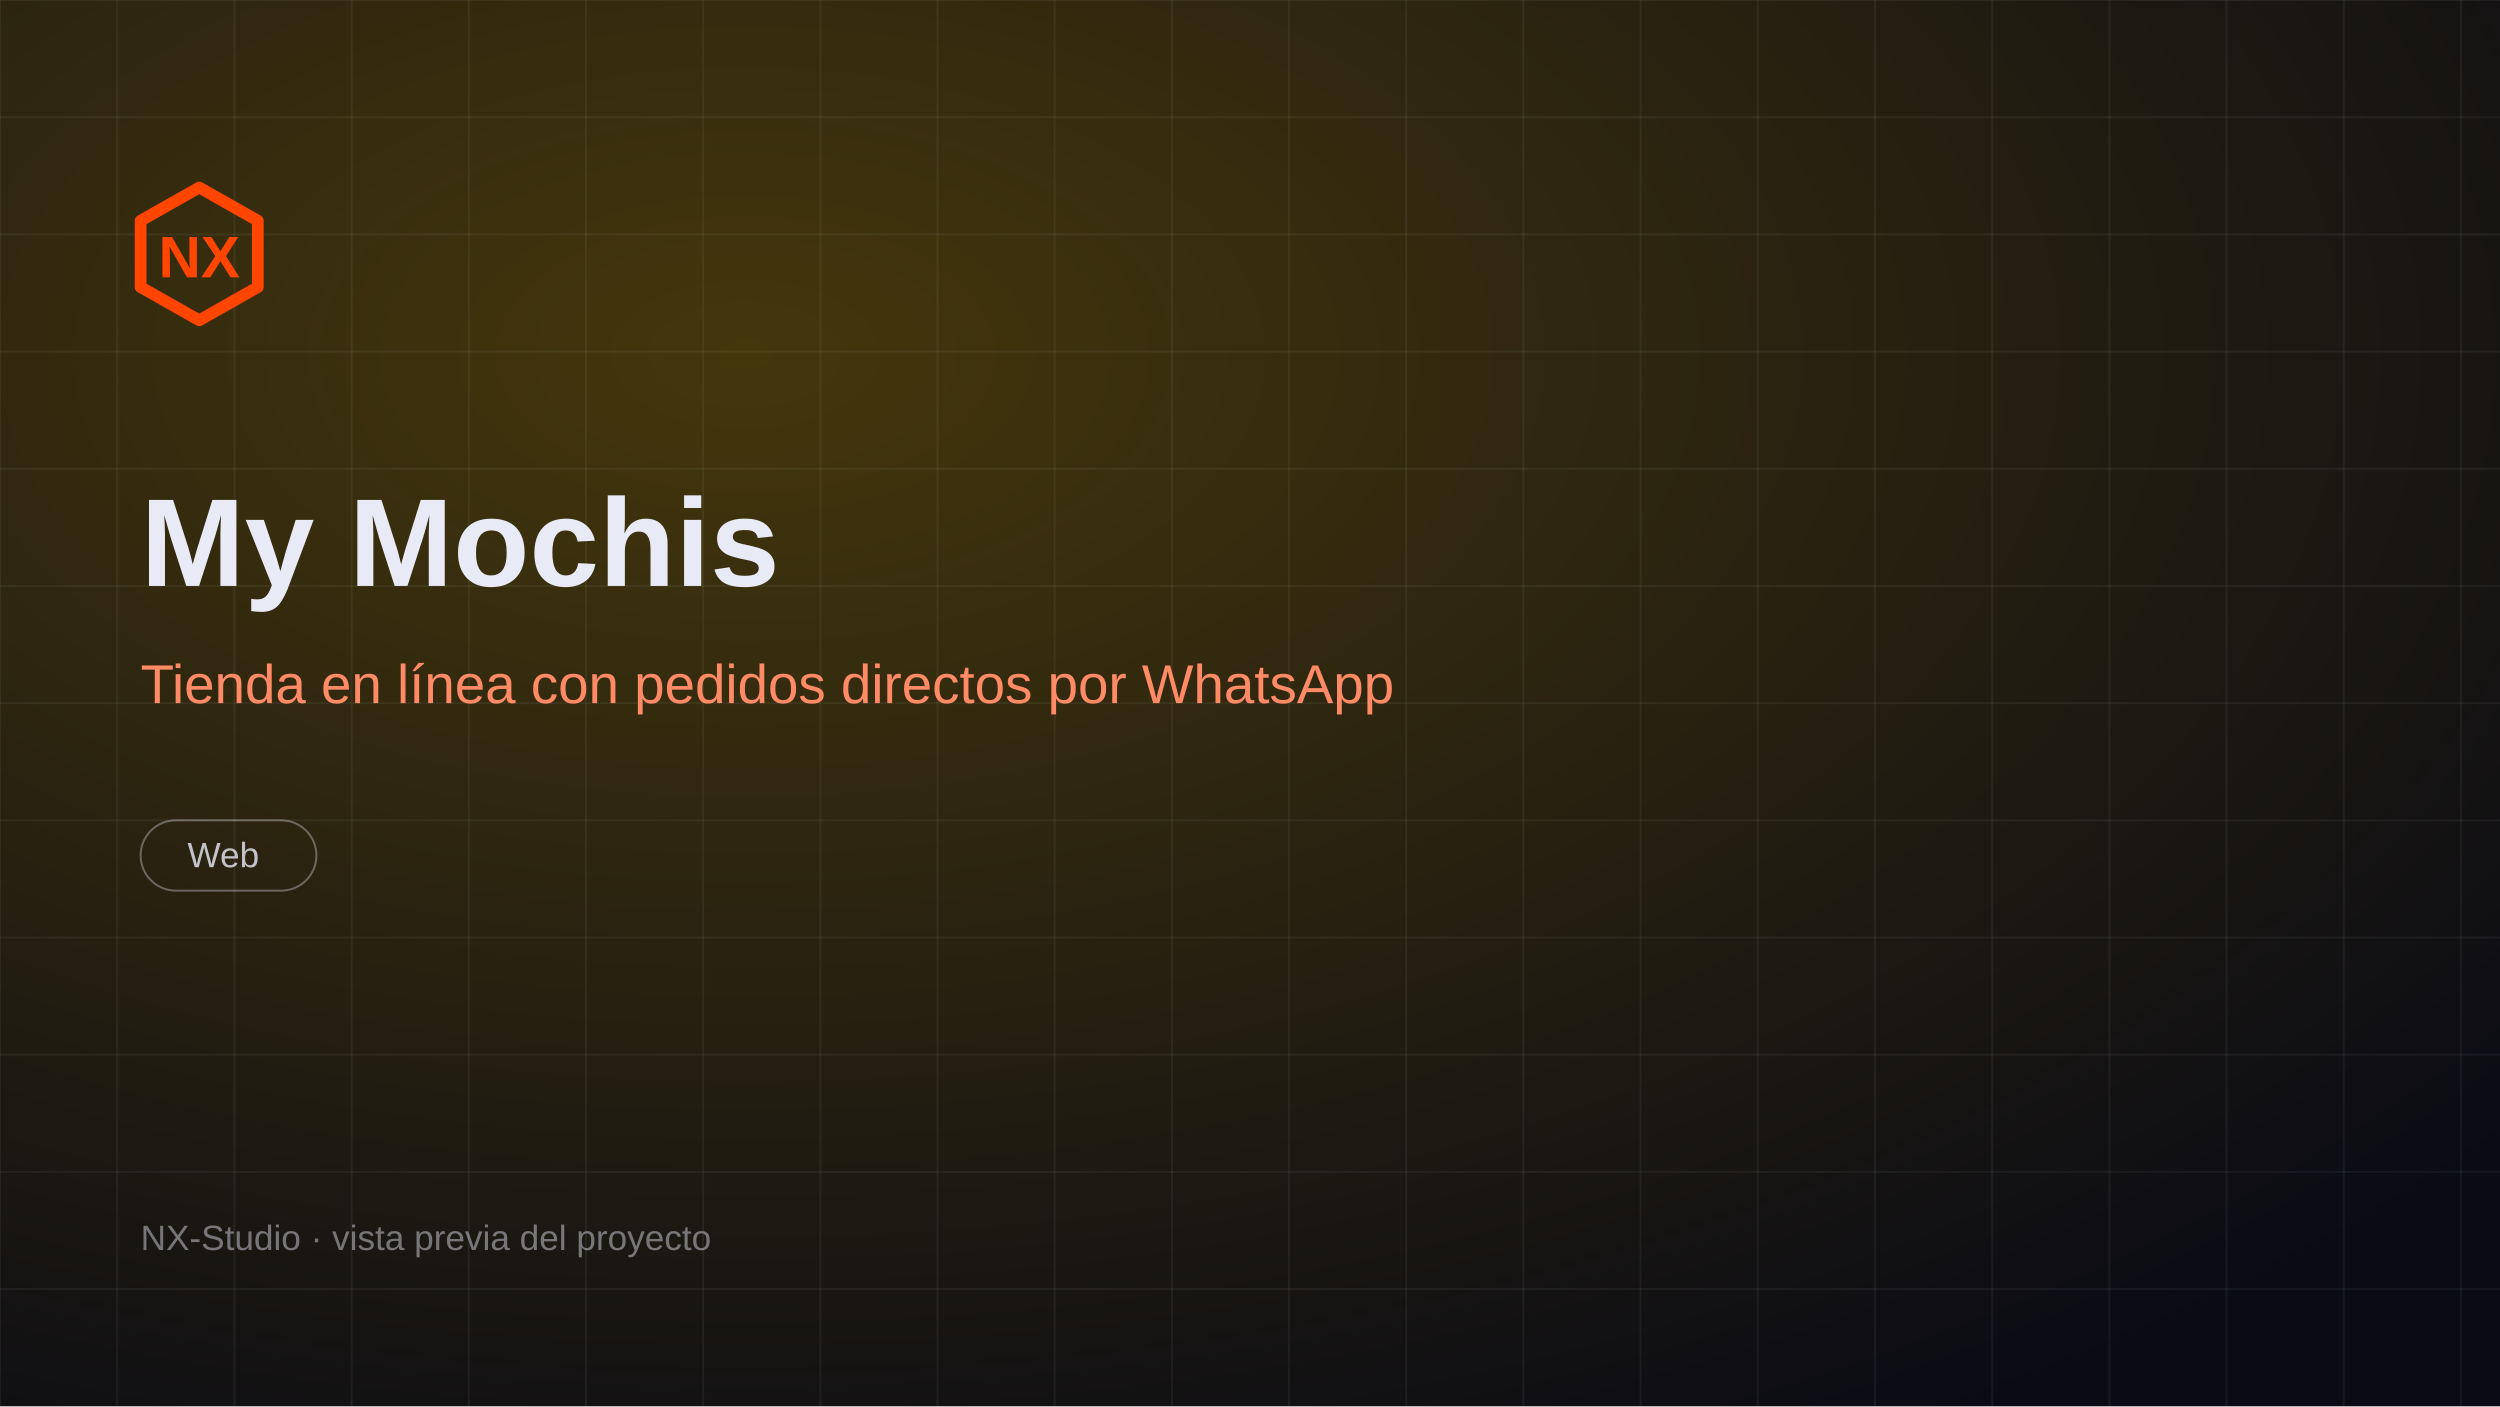
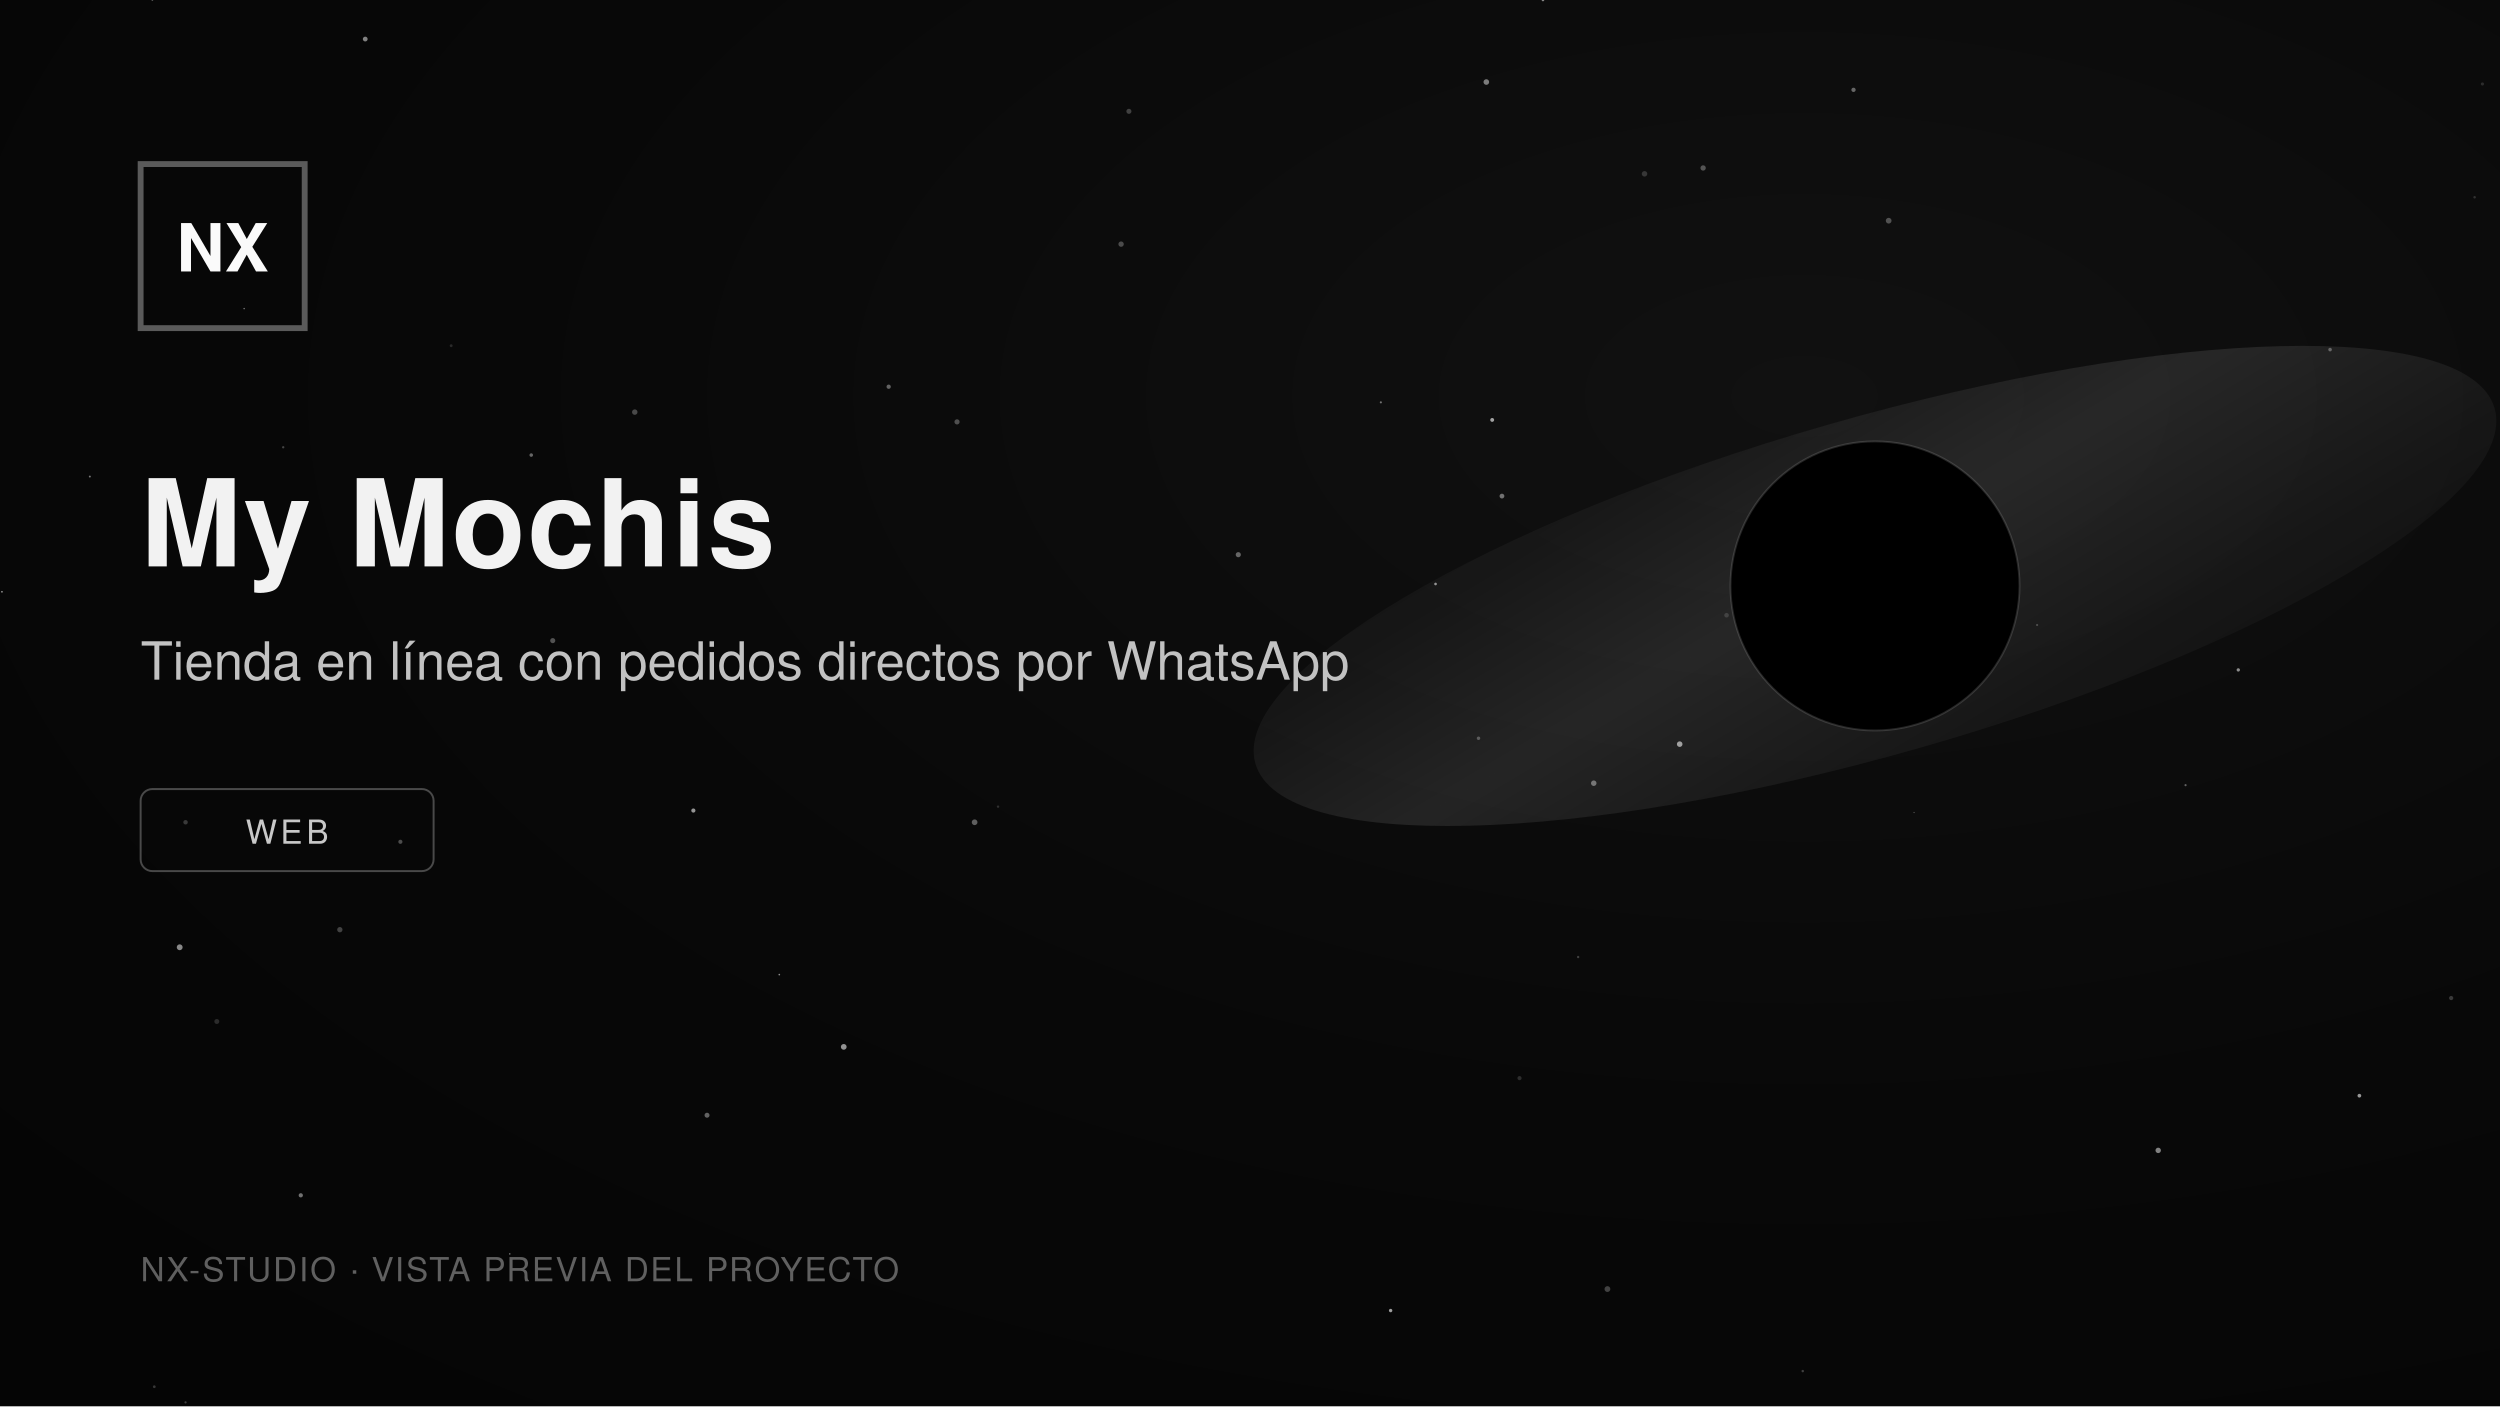
- <svg xmlns="http://www.w3.org/2000/svg" width="1280" height="720" viewBox="0 0 1280 720">
+ <svg xmlns="http://www.w3.org/2000/svg" width="1280" height="720" viewBox="0 0 1280 720" role="img">
  <defs>
-     <radialGradient id="g" cx="30%" cy="25%" r="90%">
-       <stop offset="0%" stop-color="hsl(45 70% 16%)" />
-       <stop offset="100%" stop-color="#0a0b14" />
+     <radialGradient id="nx-bg" cx="72%" cy="28%" r="95%">
+       <stop offset="0%" stop-color="#111111" />
+       <stop offset="55%" stop-color="#080808" />
+       <stop offset="100%" stop-color="#050505" />
    </radialGradient>
+     <linearGradient id="nx-disk" x1="0" y1="0" x2="1" y2="1">
+       <stop offset="0%" stop-color="#ffffff" stop-opacity="0" />
+       <stop offset="45%" stop-color="#ffffff" stop-opacity="0.10" />
+       <stop offset="100%" stop-color="#ffffff" stop-opacity="0" />
+     </linearGradient>
  </defs>
-   <rect width="1280" height="720" fill="url(#g)" />
-   <g stroke="#e8eaf6" stroke-opacity="0.06">
-     <line x1="0" y1="0" x2="1280" y2="0" />
-     <line x1="0" y1="60" x2="1280" y2="60" />
-     <line x1="0" y1="120" x2="1280" y2="120" />
-     <line x1="0" y1="180" x2="1280" y2="180" />
-     <line x1="0" y1="240" x2="1280" y2="240" />
-     <line x1="0" y1="300" x2="1280" y2="300" />
-     <line x1="0" y1="360" x2="1280" y2="360" />
-     <line x1="0" y1="420" x2="1280" y2="420" />
-     <line x1="0" y1="480" x2="1280" y2="480" />
-     <line x1="0" y1="540" x2="1280" y2="540" />
-     <line x1="0" y1="600" x2="1280" y2="600" />
-     <line x1="0" y1="660" x2="1280" y2="660" />
-     <line x1="0" y1="0" x2="0" y2="720" />
-     <line x1="60" y1="0" x2="60" y2="720" />
-     <line x1="120" y1="0" x2="120" y2="720" />
-     <line x1="180" y1="0" x2="180" y2="720" />
-     <line x1="240" y1="0" x2="240" y2="720" />
-     <line x1="300" y1="0" x2="300" y2="720" />
-     <line x1="360" y1="0" x2="360" y2="720" />
-     <line x1="420" y1="0" x2="420" y2="720" />
-     <line x1="480" y1="0" x2="480" y2="720" />
-     <line x1="540" y1="0" x2="540" y2="720" />
-     <line x1="600" y1="0" x2="600" y2="720" />
-     <line x1="660" y1="0" x2="660" y2="720" />
-     <line x1="720" y1="0" x2="720" y2="720" />
-     <line x1="780" y1="0" x2="780" y2="720" />
-     <line x1="840" y1="0" x2="840" y2="720" />
-     <line x1="900" y1="0" x2="900" y2="720" />
-     <line x1="960" y1="0" x2="960" y2="720" />
-     <line x1="1020" y1="0" x2="1020" y2="720" />
-     <line x1="1080" y1="0" x2="1080" y2="720" />
-     <line x1="1140" y1="0" x2="1140" y2="720" />
-     <line x1="1200" y1="0" x2="1200" y2="720" />
-     <line x1="1260" y1="0" x2="1260" y2="720" />
+   <rect width="1280" height="720" fill="url(#nx-bg)" />
+   <circle cx="764" cy="215" r="1.00" fill="#ffffff" fill-opacity="0.61" />
+   <circle cx="860" cy="381" r="1.43" fill="#ffffff" fill-opacity="0.58" />
+   <circle cx="95" cy="718" r="0.57" fill="#ffffff" fill-opacity="0.22" />
+   <circle cx="1271" cy="43" r="0.80" fill="#ffffff" fill-opacity="0.14" />
+   <circle cx="92" cy="485" r="1.50" fill="#ffffff" fill-opacity="0.52" />
+   <circle cx="949" cy="46" r="1.10" fill="#ffffff" fill-opacity="0.37" />
+   <circle cx="261" cy="642" r="0.39" fill="#ffffff" fill-opacity="0.52" />
+   <circle cx="187" cy="20" r="1.23" fill="#ffffff" fill-opacity="0.49" />
+   <circle cx="1105" cy="589" r="1.39" fill="#ffffff" fill-opacity="0.49" />
+   <circle cx="46" cy="244" r="0.50" fill="#ffffff" fill-opacity="0.45" />
+   <circle cx="490" cy="216" r="1.33" fill="#ffffff" fill-opacity="0.28" />
+   <circle cx="1119" cy="402" r="0.56" fill="#ffffff" fill-opacity="0.35" />
+   <circle cx="735" cy="299" r="0.69" fill="#ffffff" fill-opacity="0.54" />
+   <circle cx="769" cy="254" r="1.23" fill="#ffffff" fill-opacity="0.41" />
+   <circle cx="511" cy="413" r="0.61" fill="#ffffff" fill-opacity="0.16" />
+   <circle cx="757" cy="378" r="0.89" fill="#ffffff" fill-opacity="0.27" />
+   <circle cx="578" cy="57" r="1.30" fill="#ffffff" fill-opacity="0.22" />
+   <circle cx="154" cy="612" r="1.09" fill="#ffffff" fill-opacity="0.43" />
+   <circle cx="1193" cy="179" r="0.92" fill="#ffffff" fill-opacity="0.32" />
+   <circle cx="808" cy="490" r="0.60" fill="#ffffff" fill-opacity="0.22" />
+   <circle cx="790" cy="0" r="0.67" fill="#ffffff" fill-opacity="0.51" />
+   <circle cx="981" cy="311" r="0.78" fill="#ffffff" fill-opacity="0.37" />
+   <circle cx="325" cy="211" r="1.40" fill="#ffffff" fill-opacity="0.26" />
+   <circle cx="761" cy="42" r="1.44" fill="#ffffff" fill-opacity="0.46" />
+   <circle cx="574" cy="125" r="1.38" fill="#ffffff" fill-opacity="0.26" />
+   <circle cx="283" cy="328" r="1.31" fill="#ffffff" fill-opacity="0.30" />
+   <circle cx="1" cy="303" r="0.44" fill="#ffffff" fill-opacity="0.62" />
+   <circle cx="355" cy="415" r="1.07" fill="#ffffff" fill-opacity="0.57" />
+   <circle cx="923" cy="702" r="0.63" fill="#ffffff" fill-opacity="0.23" />
+   <circle cx="634" cy="284" r="1.32" fill="#ffffff" fill-opacity="0.37" />
+   <circle cx="1208" cy="561" r="0.96" fill="#ffffff" fill-opacity="0.58" />
+   <circle cx="499" cy="421" r="1.46" fill="#ffffff" fill-opacity="0.35" />
+   <circle cx="432" cy="536" r="1.47" fill="#ffffff" fill-opacity="0.56" />
+   <circle cx="231" cy="177" r="0.74" fill="#ffffff" fill-opacity="0.14" />
+   <circle cx="174" cy="476" r="1.36" fill="#ffffff" fill-opacity="0.24" />
+   <circle cx="707" cy="206" r="0.54" fill="#ffffff" fill-opacity="0.42" />
+   <circle cx="823" cy="660" r="1.49" fill="#ffffff" fill-opacity="0.24" />
+   <circle cx="872" cy="86" r="1.37" fill="#ffffff" fill-opacity="0.29" />
+   <circle cx="399" cy="499" r="0.44" fill="#ffffff" fill-opacity="0.54" />
+   <circle cx="455" cy="198" r="1.10" fill="#ffffff" fill-opacity="0.36" />
+   <circle cx="712" cy="671" r="0.88" fill="#ffffff" fill-opacity="0.61" />
+   <circle cx="95" cy="421" r="1.15" fill="#ffffff" fill-opacity="0.20" />
+   <circle cx="778" cy="552" r="1.06" fill="#ffffff" fill-opacity="0.15" />
+   <circle cx="1146" cy="343" r="0.86" fill="#ffffff" fill-opacity="0.53" />
+   <circle cx="967" cy="113" r="1.47" fill="#ffffff" fill-opacity="0.28" />
+   <circle cx="125" cy="158" r="0.38" fill="#ffffff" fill-opacity="0.50" />
+   <circle cx="980" cy="416" r="0.32" fill="#ffffff" fill-opacity="0.32" />
+   <circle cx="1043" cy="320" r="0.54" fill="#ffffff" fill-opacity="0.23" />
+   <circle cx="205" cy="431" r="1.06" fill="#ffffff" fill-opacity="0.28" />
+   <circle cx="842" cy="89" r="1.41" fill="#ffffff" fill-opacity="0.17" />
+   <circle cx="1267" cy="101" r="0.64" fill="#ffffff" fill-opacity="0.16" />
+   <circle cx="884" cy="315" r="1.18" fill="#ffffff" fill-opacity="0.14" />
+   <circle cx="78" cy="0" r="0.46" fill="#ffffff" fill-opacity="0.37" />
+   <circle cx="79" cy="710" r="0.71" fill="#ffffff" fill-opacity="0.20" />
+   <circle cx="272" cy="233" r="0.91" fill="#ffffff" fill-opacity="0.38" />
+   <circle cx="1255" cy="511" r="1.08" fill="#ffffff" fill-opacity="0.20" />
+   <circle cx="362" cy="571" r="1.28" fill="#ffffff" fill-opacity="0.37" />
+   <circle cx="111" cy="523" r="1.27" fill="#ffffff" fill-opacity="0.15" />
+   <circle cx="145" cy="229" r="0.59" fill="#ffffff" fill-opacity="0.25" />
+   <circle cx="816" cy="401" r="1.41" fill="#ffffff" fill-opacity="0.39" />
+   <ellipse cx="960" cy="300" rx="330" ry="86" fill="url(#nx-disk)" transform="rotate(-16 960 300)" />
+   <circle cx="960" cy="300" r="74" fill="#000000" />
+   <circle cx="960" cy="300" r="74" fill="none" stroke="#ffffff" stroke-opacity="0.14" stroke-width="1" />
+   <g transform="translate(72,84)">
+     <rect x="0" y="0" width="84" height="84" fill="none" stroke="#f2f2f2" stroke-opacity="0.35" stroke-width="3" />
+     <text x="42" y="55" text-anchor="middle" font-family="Helvetica, Arial, sans-serif" font-weight="700" font-size="34" fill="#fafafa">NX</text>
  </g>
-   <g transform="translate(72,96)" stroke="#ff4500" stroke-width="6" fill="none" stroke-linejoin="round">
-     <path d="M30 0 L60 17 L60 51 L30 68 L0 51 L0 17 Z" />
-     <text x="30" y="46" text-anchor="middle" font-family="Arial, sans-serif" font-weight="700" font-size="30" fill="#ff4500" stroke="none">NX</text>
-   </g>
-   <text x="72" y="300" font-family="Arial, sans-serif" font-weight="700" font-size="64" fill="#e8eaf6">My Mochis</text>
-   <text x="72" y="360" font-family="Arial, sans-serif" font-size="28" fill="#ff8a66">Tienda en línea con pedidos directos por WhatsApp</text>
-   <rect x="72" y="420" rx="18" width="90" height="36" fill="none" stroke="#e8eaf6" stroke-opacity="0.35" />
-   <text x="96" y="444" font-family="Arial, sans-serif" font-size="18" fill="#e8eaf6" fill-opacity="0.8">Web</text>
-   <text x="72" y="640" font-family="Arial, sans-serif" font-size="18" fill="#e8eaf6" fill-opacity="0.45">NX-Studio · vista previa del proyecto</text>
+   <text x="72" y="290" font-family="Helvetica, Arial, sans-serif" font-weight="700" font-size="62" letter-spacing="1" fill="#f2f2f2">My Mochis</text>
+   <text x="72" y="348" font-family="Helvetica, Arial, sans-serif" font-size="27" fill="#c2c2c2">Tienda en línea con pedidos directos por WhatsApp</text>
+   <rect x="72" y="404" rx="6" width="150" height="42" fill="none" stroke="#f2f2f2" stroke-opacity="0.28" />
+   <text x="147" y="432" text-anchor="middle" font-family="Helvetica, Arial, sans-serif" font-size="17" letter-spacing="2" fill="#f2f2f2" fill-opacity="0.82">WEB</text>
+   <text x="72" y="656" font-family="Helvetica, Arial, sans-serif" font-size="17" letter-spacing="1" fill="#f2f2f2" fill-opacity="0.38">NX-STUDIO · VISTA PREVIA DEL PROYECTO</text>
</svg>
